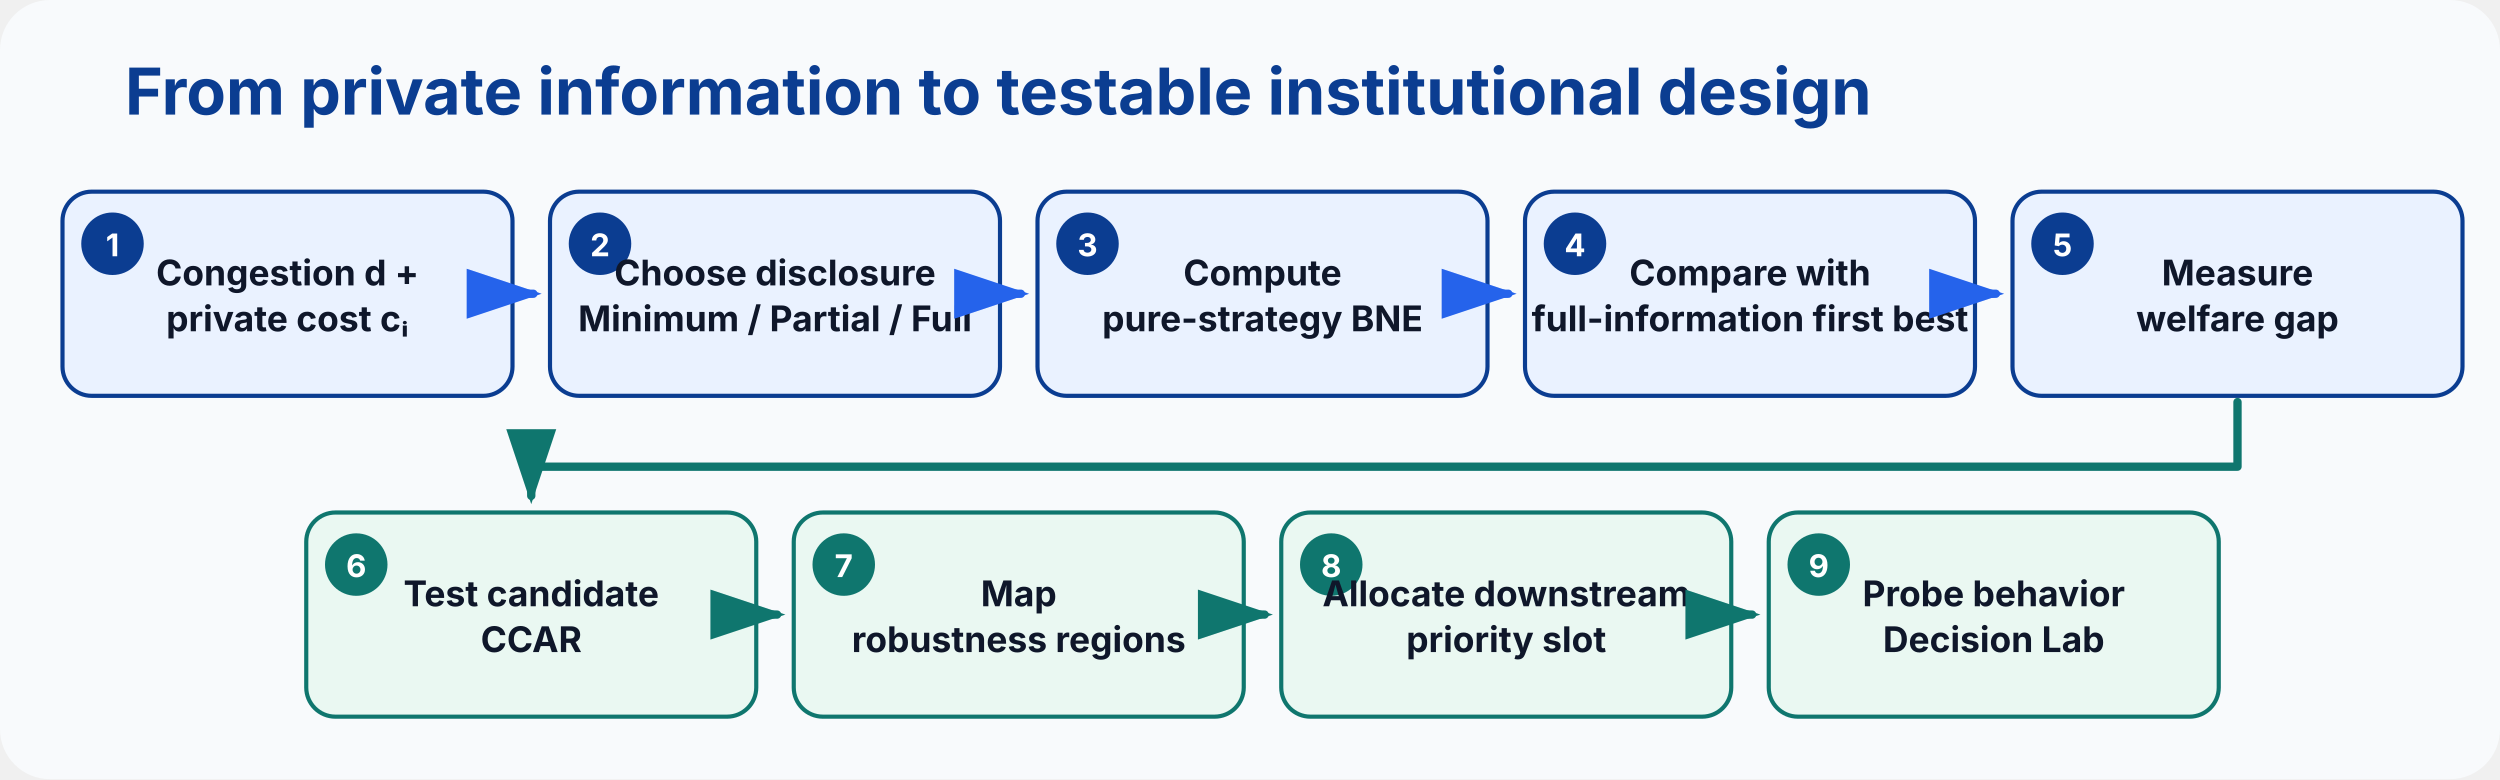
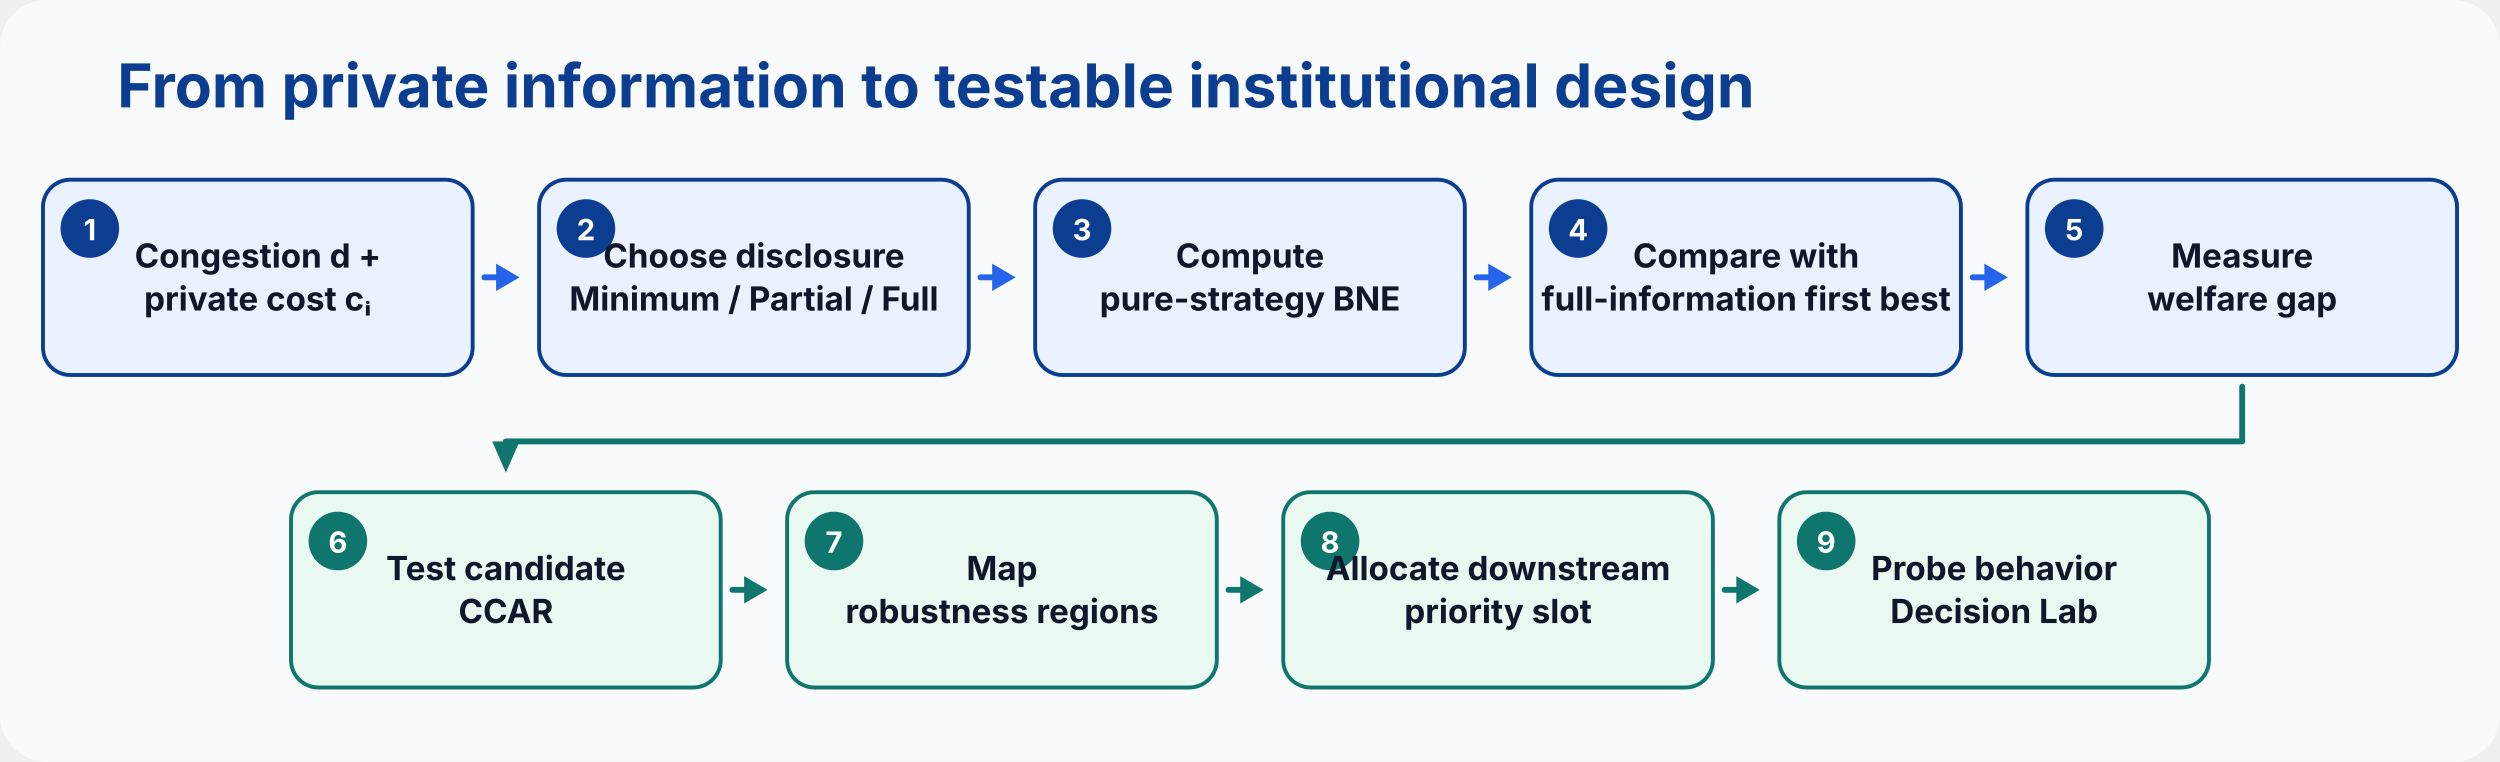
- <svg xmlns="http://www.w3.org/2000/svg" width="1200" height="374" viewBox="0 0 1200 374" role="img" aria-labelledby="title desc">
+ <svg xmlns="http://www.w3.org/2000/svg" width="1280" height="390" viewBox="0 0 1280 390" role="img" aria-labelledby="title desc">
  <defs>
    <marker id="arrow-2563EB" markerWidth="10" markerHeight="10" refX="8" refY="3" orient="auto" markerUnits="strokeWidth">
      <path d="M0,0 L0,6 L9,3 z" fill="#2563EB" />
    </marker>
    <marker id="arrow-0F766E" markerWidth="10" markerHeight="10" refX="8" refY="3" orient="auto" markerUnits="strokeWidth">
      <path d="M0,0 L0,6 L9,3 z" fill="#0F766E" />
    </marker>
    <marker id="arrow-C2410C" markerWidth="10" markerHeight="10" refX="8" refY="3" orient="auto" markerUnits="strokeWidth">
      <path d="M0,0 L0,6 L9,3 z" fill="#C2410C" />
    </marker>
  </defs>
-   <rect width="1200" height="374" rx="24" fill="#F8FAFC" />
+   <rect width="1280" height="390" rx="24" fill="#F8FAFC" />
  <text x="60" y="55" text-anchor="start" font-family="Inter, -apple-system, BlinkMacSystemFont, 'Segoe UI', sans-serif" font-size="31" font-weight="700" font-style="normal" fill="#0B3D91">From private information to testable institutional design</text>
-   <rect x="30" y="92" width="216" height="98" rx="14" fill="#EAF2FF" stroke="#0B3D91" stroke-width="2" />
-   <circle cx="54" cy="117" r="15" fill="#0B3D91" />
-   <text x="54" y="123" text-anchor="middle" font-family="Inter, -apple-system, BlinkMacSystemFont, 'Segoe UI', sans-serif" font-size="15" font-weight="700" font-style="normal" fill="#FFFFFF">1</text>
-   <text x="138.0" y="137" text-anchor="middle" font-family="Inter, -apple-system, BlinkMacSystemFont, 'Segoe UI', sans-serif" font-size="17" font-weight="650" font-style="normal" fill="#0F172A">Congestion d +</text>
-   <text x="138.0" y="159" text-anchor="middle" font-family="Inter, -apple-system, BlinkMacSystemFont, 'Segoe UI', sans-serif" font-size="17" font-weight="650" font-style="normal" fill="#0F172A">private cost cᵢ</text>
-   <rect x="264" y="92" width="216" height="98" rx="14" fill="#EAF2FF" stroke="#0B3D91" stroke-width="2" />
-   <circle cx="288" cy="117" r="15" fill="#0B3D91" />
-   <text x="288" y="123" text-anchor="middle" font-family="Inter, -apple-system, BlinkMacSystemFont, 'Segoe UI', sans-serif" font-size="15" font-weight="700" font-style="normal" fill="#FFFFFF">2</text>
-   <text x="372.0" y="137" text-anchor="middle" font-family="Inter, -apple-system, BlinkMacSystemFont, 'Segoe UI', sans-serif" font-size="17" font-weight="650" font-style="normal" fill="#0F172A">Choose disclosure</text>
-   <text x="372.0" y="159" text-anchor="middle" font-family="Inter, -apple-system, BlinkMacSystemFont, 'Segoe UI', sans-serif" font-size="17" font-weight="650" font-style="normal" fill="#0F172A">Minimum / Partial / Full</text>
-   <rect x="498" y="92" width="216" height="98" rx="14" fill="#EAF2FF" stroke="#0B3D91" stroke-width="2" />
-   <circle cx="522" cy="117" r="15" fill="#0B3D91" />
-   <text x="522" y="123" text-anchor="middle" font-family="Inter, -apple-system, BlinkMacSystemFont, 'Segoe UI', sans-serif" font-size="15" font-weight="700" font-style="normal" fill="#FFFFFF">3</text>
-   <text x="606.0" y="137" text-anchor="middle" font-family="Inter, -apple-system, BlinkMacSystemFont, 'Segoe UI', sans-serif" font-size="17" font-weight="650" font-style="normal" fill="#0F172A">Compute</text>
-   <text x="606.0" y="159" text-anchor="middle" font-family="Inter, -apple-system, BlinkMacSystemFont, 'Segoe UI', sans-serif" font-size="17" font-weight="650" font-style="normal" fill="#0F172A">pure-strategy BNE</text>
-   <rect x="732" y="92" width="216" height="98" rx="14" fill="#EAF2FF" stroke="#0B3D91" stroke-width="2" />
-   <circle cx="756" cy="117" r="15" fill="#0B3D91" />
-   <text x="756" y="123" text-anchor="middle" font-family="Inter, -apple-system, BlinkMacSystemFont, 'Segoe UI', sans-serif" font-size="15" font-weight="700" font-style="normal" fill="#FFFFFF">4</text>
-   <text x="840.0" y="137" text-anchor="middle" font-family="Inter, -apple-system, BlinkMacSystemFont, 'Segoe UI', sans-serif" font-size="17" font-weight="650" font-style="normal" fill="#0F172A">Compare with</text>
-   <text x="840.0" y="159" text-anchor="middle" font-family="Inter, -apple-system, BlinkMacSystemFont, 'Segoe UI', sans-serif" font-size="17" font-weight="650" font-style="normal" fill="#0F172A">full-information first best</text>
-   <rect x="966" y="92" width="216" height="98" rx="14" fill="#EAF2FF" stroke="#0B3D91" stroke-width="2" />
-   <circle cx="990" cy="117" r="15" fill="#0B3D91" />
-   <text x="990" y="123" text-anchor="middle" font-family="Inter, -apple-system, BlinkMacSystemFont, 'Segoe UI', sans-serif" font-size="15" font-weight="700" font-style="normal" fill="#FFFFFF">5</text>
-   <text x="1074.0" y="137" text-anchor="middle" font-family="Inter, -apple-system, BlinkMacSystemFont, 'Segoe UI', sans-serif" font-size="17" font-weight="650" font-style="normal" fill="#0F172A">Measure</text>
-   <text x="1074.0" y="159" text-anchor="middle" font-family="Inter, -apple-system, BlinkMacSystemFont, 'Segoe UI', sans-serif" font-size="17" font-weight="650" font-style="normal" fill="#0F172A">welfare gap</text>
-   <rect x="147" y="246" width="216" height="98" rx="14" fill="#EAF8F2" stroke="#0F766E" stroke-width="2" />
-   <circle cx="171" cy="271" r="15" fill="#0F766E" />
-   <text x="171" y="277" text-anchor="middle" font-family="Inter, -apple-system, BlinkMacSystemFont, 'Segoe UI', sans-serif" font-size="15" font-weight="700" font-style="normal" fill="#FFFFFF">6</text>
-   <text x="255.0" y="291" text-anchor="middle" font-family="Inter, -apple-system, BlinkMacSystemFont, 'Segoe UI', sans-serif" font-size="17" font-weight="650" font-style="normal" fill="#0F172A">Test candidate</text>
-   <text x="255.0" y="313" text-anchor="middle" font-family="Inter, -apple-system, BlinkMacSystemFont, 'Segoe UI', sans-serif" font-size="17" font-weight="650" font-style="normal" fill="#0F172A">CCAR</text>
-   <rect x="381" y="246" width="216" height="98" rx="14" fill="#EAF8F2" stroke="#0F766E" stroke-width="2" />
-   <circle cx="405" cy="271" r="15" fill="#0F766E" />
-   <text x="405" y="277" text-anchor="middle" font-family="Inter, -apple-system, BlinkMacSystemFont, 'Segoe UI', sans-serif" font-size="15" font-weight="700" font-style="normal" fill="#FFFFFF">7</text>
-   <text x="489.0" y="291" text-anchor="middle" font-family="Inter, -apple-system, BlinkMacSystemFont, 'Segoe UI', sans-serif" font-size="17" font-weight="650" font-style="normal" fill="#0F172A">Map</text>
-   <text x="489.0" y="313" text-anchor="middle" font-family="Inter, -apple-system, BlinkMacSystemFont, 'Segoe UI', sans-serif" font-size="17" font-weight="650" font-style="normal" fill="#0F172A">robustness regions</text>
-   <rect x="615" y="246" width="216" height="98" rx="14" fill="#EAF8F2" stroke="#0F766E" stroke-width="2" />
-   <circle cx="639" cy="271" r="15" fill="#0F766E" />
-   <text x="639" y="277" text-anchor="middle" font-family="Inter, -apple-system, BlinkMacSystemFont, 'Segoe UI', sans-serif" font-size="15" font-weight="700" font-style="normal" fill="#FFFFFF">8</text>
-   <text x="723.0" y="291" text-anchor="middle" font-family="Inter, -apple-system, BlinkMacSystemFont, 'Segoe UI', sans-serif" font-size="17" font-weight="650" font-style="normal" fill="#0F172A">Allocate downstream</text>
-   <text x="723.0" y="313" text-anchor="middle" font-family="Inter, -apple-system, BlinkMacSystemFont, 'Segoe UI', sans-serif" font-size="17" font-weight="650" font-style="normal" fill="#0F172A">priority slot</text>
-   <rect x="849" y="246" width="216" height="98" rx="14" fill="#EAF8F2" stroke="#0F766E" stroke-width="2" />
-   <circle cx="873" cy="271" r="15" fill="#0F766E" />
-   <text x="873" y="277" text-anchor="middle" font-family="Inter, -apple-system, BlinkMacSystemFont, 'Segoe UI', sans-serif" font-size="15" font-weight="700" font-style="normal" fill="#FFFFFF">9</text>
-   <text x="957.0" y="291" text-anchor="middle" font-family="Inter, -apple-system, BlinkMacSystemFont, 'Segoe UI', sans-serif" font-size="17" font-weight="650" font-style="normal" fill="#0F172A">Probe behavior</text>
-   <text x="957.0" y="313" text-anchor="middle" font-family="Inter, -apple-system, BlinkMacSystemFont, 'Segoe UI', sans-serif" font-size="17" font-weight="650" font-style="normal" fill="#0F172A">Decision Lab</text>
-   <line x1="249" y1="141.0" x2="256" y2="141.0" stroke="#2563EB" stroke-width="4" stroke-linecap="round" marker-end="url(#arrow-2563EB)" />
-   <line x1="483" y1="141.0" x2="490" y2="141.0" stroke="#2563EB" stroke-width="4" stroke-linecap="round" marker-end="url(#arrow-2563EB)" />
-   <line x1="717" y1="141.0" x2="724" y2="141.0" stroke="#2563EB" stroke-width="4" stroke-linecap="round" marker-end="url(#arrow-2563EB)" />
-   <line x1="951" y1="141.0" x2="958" y2="141.0" stroke="#2563EB" stroke-width="4" stroke-linecap="round" marker-end="url(#arrow-2563EB)" />
-   <path d="M 1074.0 193 L 1074.0 224 L 255.0 224 L 255.0 238" fill="none" stroke="#0F766E" stroke-width="4" stroke-linecap="round" stroke-linejoin="round" marker-end="url(#arrow-0F766E)" />
-   <line x1="366" y1="295.0" x2="373" y2="295.0" stroke="#0F766E" stroke-width="4" stroke-linecap="round" marker-end="url(#arrow-0F766E)" />
-   <line x1="600" y1="295.0" x2="607" y2="295.0" stroke="#0F766E" stroke-width="4" stroke-linecap="round" marker-end="url(#arrow-0F766E)" />
-   <line x1="834" y1="295.0" x2="841" y2="295.0" stroke="#0F766E" stroke-width="4" stroke-linecap="round" marker-end="url(#arrow-0F766E)" />
+   <rect x="22" y="92" width="220" height="100" rx="14" fill="#EAF2FF" stroke="#0B3D91" stroke-width="2" />
+   <circle cx="46" cy="117" r="15" fill="#0B3D91" />
+   <text x="46" y="123" text-anchor="middle" font-family="Inter, -apple-system, BlinkMacSystemFont, 'Segoe UI', sans-serif" font-size="15" font-weight="700" font-style="normal" fill="#FFFFFF">1</text>
+   <text x="132.0" y="137" text-anchor="middle" font-family="Inter, -apple-system, BlinkMacSystemFont, 'Segoe UI', sans-serif" font-size="17" font-weight="650" font-style="normal" fill="#0F172A">Congestion d +</text>
+   <text x="132.0" y="159" text-anchor="middle" font-family="Inter, -apple-system, BlinkMacSystemFont, 'Segoe UI', sans-serif" font-size="17" font-weight="650" font-style="normal" fill="#0F172A">private cost cᵢ</text>
+   <rect x="276" y="92" width="220" height="100" rx="14" fill="#EAF2FF" stroke="#0B3D91" stroke-width="2" />
+   <circle cx="300" cy="117" r="15" fill="#0B3D91" />
+   <text x="300" y="123" text-anchor="middle" font-family="Inter, -apple-system, BlinkMacSystemFont, 'Segoe UI', sans-serif" font-size="15" font-weight="700" font-style="normal" fill="#FFFFFF">2</text>
+   <text x="386.0" y="137" text-anchor="middle" font-family="Inter, -apple-system, BlinkMacSystemFont, 'Segoe UI', sans-serif" font-size="17" font-weight="650" font-style="normal" fill="#0F172A">Choose disclosure</text>
+   <text x="386.0" y="159" text-anchor="middle" font-family="Inter, -apple-system, BlinkMacSystemFont, 'Segoe UI', sans-serif" font-size="17" font-weight="650" font-style="normal" fill="#0F172A">Minimum / Partial / Full</text>
+   <rect x="530" y="92" width="220" height="100" rx="14" fill="#EAF2FF" stroke="#0B3D91" stroke-width="2" />
+   <circle cx="554" cy="117" r="15" fill="#0B3D91" />
+   <text x="554" y="123" text-anchor="middle" font-family="Inter, -apple-system, BlinkMacSystemFont, 'Segoe UI', sans-serif" font-size="15" font-weight="700" font-style="normal" fill="#FFFFFF">3</text>
+   <text x="640.0" y="137" text-anchor="middle" font-family="Inter, -apple-system, BlinkMacSystemFont, 'Segoe UI', sans-serif" font-size="17" font-weight="650" font-style="normal" fill="#0F172A">Compute</text>
+   <text x="640.0" y="159" text-anchor="middle" font-family="Inter, -apple-system, BlinkMacSystemFont, 'Segoe UI', sans-serif" font-size="17" font-weight="650" font-style="normal" fill="#0F172A">pure-strategy BNE</text>
+   <rect x="784" y="92" width="220" height="100" rx="14" fill="#EAF2FF" stroke="#0B3D91" stroke-width="2" />
+   <circle cx="808" cy="117" r="15" fill="#0B3D91" />
+   <text x="808" y="123" text-anchor="middle" font-family="Inter, -apple-system, BlinkMacSystemFont, 'Segoe UI', sans-serif" font-size="15" font-weight="700" font-style="normal" fill="#FFFFFF">4</text>
+   <text x="894.0" y="137" text-anchor="middle" font-family="Inter, -apple-system, BlinkMacSystemFont, 'Segoe UI', sans-serif" font-size="17" font-weight="650" font-style="normal" fill="#0F172A">Compare with</text>
+   <text x="894.0" y="159" text-anchor="middle" font-family="Inter, -apple-system, BlinkMacSystemFont, 'Segoe UI', sans-serif" font-size="17" font-weight="650" font-style="normal" fill="#0F172A">full-information first best</text>
+   <rect x="1038" y="92" width="220" height="100" rx="14" fill="#EAF2FF" stroke="#0B3D91" stroke-width="2" />
+   <circle cx="1062" cy="117" r="15" fill="#0B3D91" />
+   <text x="1062" y="123" text-anchor="middle" font-family="Inter, -apple-system, BlinkMacSystemFont, 'Segoe UI', sans-serif" font-size="15" font-weight="700" font-style="normal" fill="#FFFFFF">5</text>
+   <text x="1148.0" y="137" text-anchor="middle" font-family="Inter, -apple-system, BlinkMacSystemFont, 'Segoe UI', sans-serif" font-size="17" font-weight="650" font-style="normal" fill="#0F172A">Measure</text>
+   <text x="1148.0" y="159" text-anchor="middle" font-family="Inter, -apple-system, BlinkMacSystemFont, 'Segoe UI', sans-serif" font-size="17" font-weight="650" font-style="normal" fill="#0F172A">welfare gap</text>
+   <rect x="149" y="252" width="220" height="100" rx="14" fill="#EAF8F2" stroke="#0F766E" stroke-width="2" />
+   <circle cx="173" cy="277" r="15" fill="#0F766E" />
+   <text x="173" y="283" text-anchor="middle" font-family="Inter, -apple-system, BlinkMacSystemFont, 'Segoe UI', sans-serif" font-size="15" font-weight="700" font-style="normal" fill="#FFFFFF">6</text>
+   <text x="259.0" y="297" text-anchor="middle" font-family="Inter, -apple-system, BlinkMacSystemFont, 'Segoe UI', sans-serif" font-size="17" font-weight="650" font-style="normal" fill="#0F172A">Test candidate</text>
+   <text x="259.0" y="319" text-anchor="middle" font-family="Inter, -apple-system, BlinkMacSystemFont, 'Segoe UI', sans-serif" font-size="17" font-weight="650" font-style="normal" fill="#0F172A">CCAR</text>
+   <rect x="403" y="252" width="220" height="100" rx="14" fill="#EAF8F2" stroke="#0F766E" stroke-width="2" />
+   <circle cx="427" cy="277" r="15" fill="#0F766E" />
+   <text x="427" y="283" text-anchor="middle" font-family="Inter, -apple-system, BlinkMacSystemFont, 'Segoe UI', sans-serif" font-size="15" font-weight="700" font-style="normal" fill="#FFFFFF">7</text>
+   <text x="513.0" y="297" text-anchor="middle" font-family="Inter, -apple-system, BlinkMacSystemFont, 'Segoe UI', sans-serif" font-size="17" font-weight="650" font-style="normal" fill="#0F172A">Map</text>
+   <text x="513.0" y="319" text-anchor="middle" font-family="Inter, -apple-system, BlinkMacSystemFont, 'Segoe UI', sans-serif" font-size="17" font-weight="650" font-style="normal" fill="#0F172A">robustness regions</text>
+   <rect x="657" y="252" width="220" height="100" rx="14" fill="#EAF8F2" stroke="#0F766E" stroke-width="2" />
+   <circle cx="681" cy="277" r="15" fill="#0F766E" />
+   <text x="681" y="283" text-anchor="middle" font-family="Inter, -apple-system, BlinkMacSystemFont, 'Segoe UI', sans-serif" font-size="15" font-weight="700" font-style="normal" fill="#FFFFFF">8</text>
+   <text x="767.0" y="297" text-anchor="middle" font-family="Inter, -apple-system, BlinkMacSystemFont, 'Segoe UI', sans-serif" font-size="17" font-weight="650" font-style="normal" fill="#0F172A">Allocate downstream</text>
+   <text x="767.0" y="319" text-anchor="middle" font-family="Inter, -apple-system, BlinkMacSystemFont, 'Segoe UI', sans-serif" font-size="17" font-weight="650" font-style="normal" fill="#0F172A">priority slot</text>
+   <rect x="911" y="252" width="220" height="100" rx="14" fill="#EAF8F2" stroke="#0F766E" stroke-width="2" />
+   <circle cx="935" cy="277" r="15" fill="#0F766E" />
+   <text x="935" y="283" text-anchor="middle" font-family="Inter, -apple-system, BlinkMacSystemFont, 'Segoe UI', sans-serif" font-size="15" font-weight="700" font-style="normal" fill="#FFFFFF">9</text>
+   <text x="1021.0" y="297" text-anchor="middle" font-family="Inter, -apple-system, BlinkMacSystemFont, 'Segoe UI', sans-serif" font-size="17" font-weight="650" font-style="normal" fill="#0F172A">Probe behavior</text>
+   <text x="1021.0" y="319" text-anchor="middle" font-family="Inter, -apple-system, BlinkMacSystemFont, 'Segoe UI', sans-serif" font-size="17" font-weight="650" font-style="normal" fill="#0F172A">Decision Lab</text>
+   <line x1="248" y1="142.0" x2="254.0" y2="142.0" stroke="#2563EB" stroke-width="3" stroke-linecap="round" />
+   <polygon points="266,142.0 254.0,149.0 254.0,135.0" fill="#2563EB" />
+   <line x1="502" y1="142.0" x2="508.0" y2="142.0" stroke="#2563EB" stroke-width="3" stroke-linecap="round" />
+   <polygon points="520,142.0 508.0,149.0 508.0,135.0" fill="#2563EB" />
+   <line x1="756" y1="142.0" x2="762.0" y2="142.0" stroke="#2563EB" stroke-width="3" stroke-linecap="round" />
+   <polygon points="774,142.0 762.0,149.0 762.0,135.0" fill="#2563EB" />
+   <line x1="1010" y1="142.0" x2="1016.0" y2="142.0" stroke="#2563EB" stroke-width="3" stroke-linecap="round" />
+   <polygon points="1028,142.0 1016.0,149.0 1016.0,135.0" fill="#2563EB" />
+   <path d="M 1148.0 198 L 1148.0 226 L 259.0 226" fill="none" stroke="#0F766E" stroke-width="3" stroke-linecap="round" stroke-linejoin="round" />
+   <polygon points="259.0,242 252.0,226 266.0,226" fill="#0F766E" />
+   <line x1="375" y1="302.0" x2="381.0" y2="302.0" stroke="#0F766E" stroke-width="3" stroke-linecap="round" />
+   <polygon points="393,302.0 381.0,309.0 381.0,295.0" fill="#0F766E" />
+   <line x1="629" y1="302.0" x2="635.0" y2="302.0" stroke="#0F766E" stroke-width="3" stroke-linecap="round" />
+   <polygon points="647,302.0 635.0,309.0 635.0,295.0" fill="#0F766E" />
+   <line x1="883" y1="302.0" x2="889.0" y2="302.0" stroke="#0F766E" stroke-width="3" stroke-linecap="round" />
+   <polygon points="901,302.0 889.0,309.0 889.0,295.0" fill="#0F766E" />
</svg>
